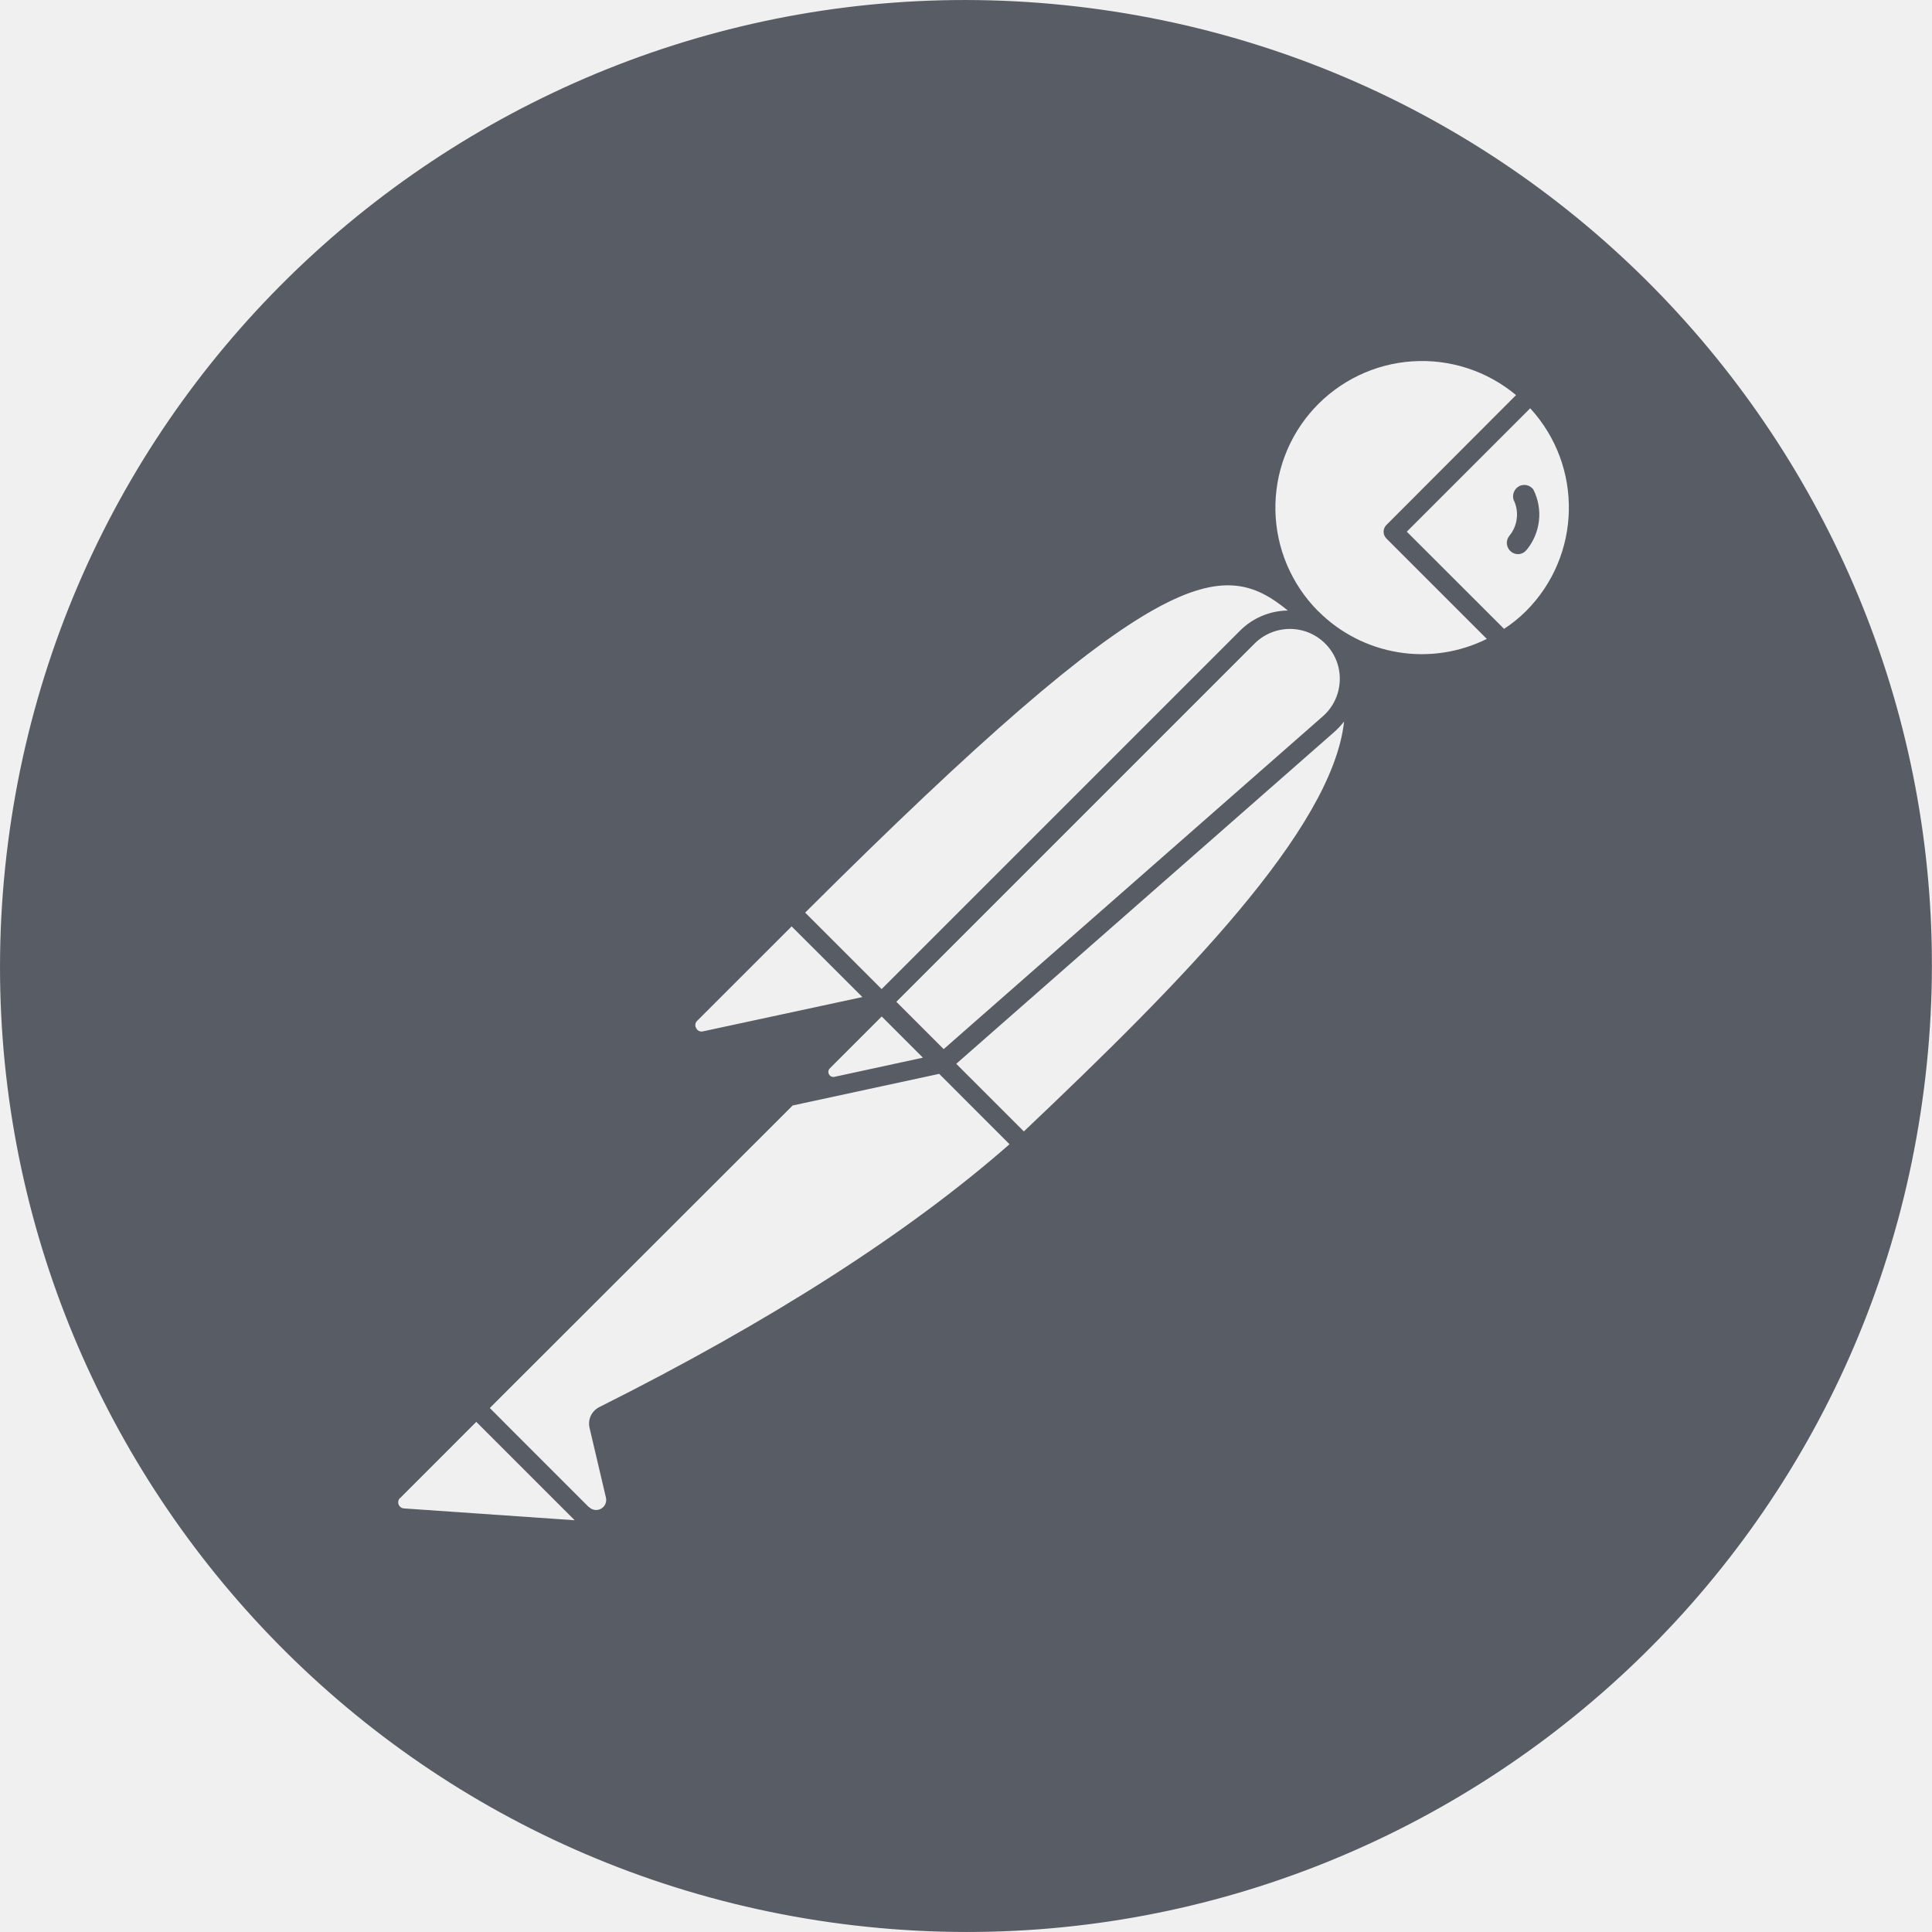
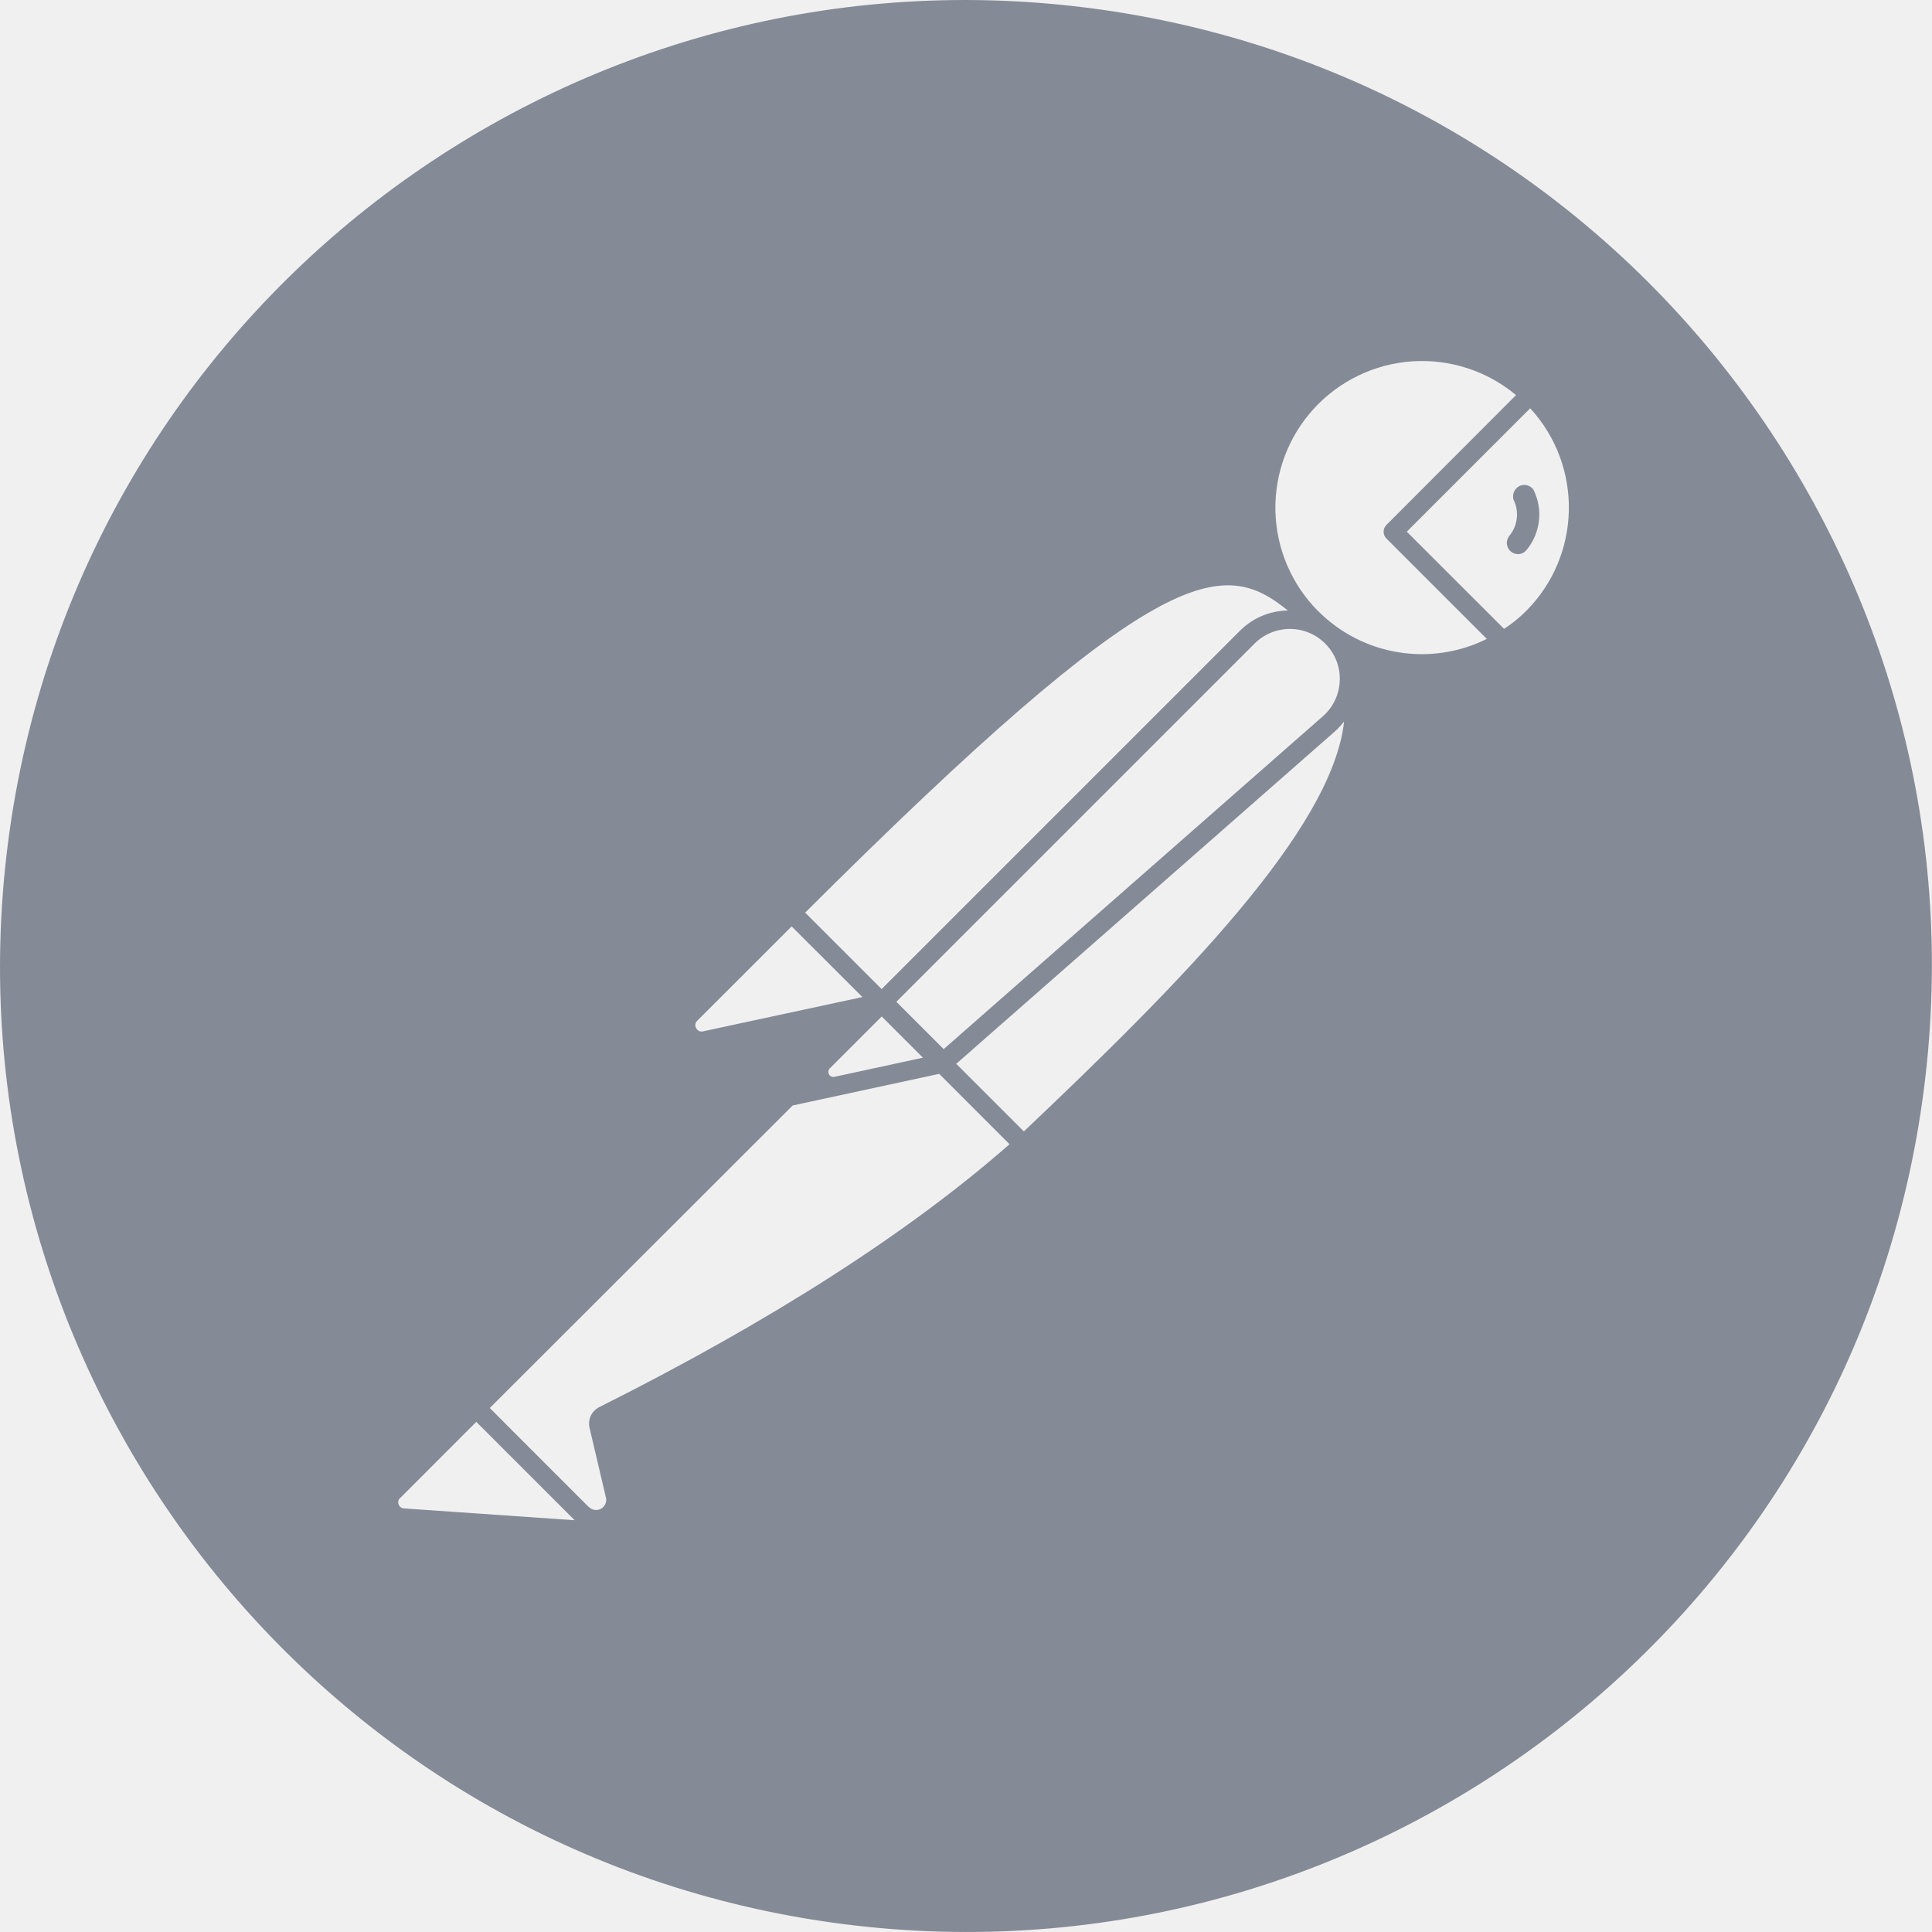
<svg xmlns="http://www.w3.org/2000/svg" width="40" height="40" viewBox="0 0 40 40" fill="#848a96">
  <g clip-path="url(#clip0_1727_61)">
-     <path d="M22.545 0.165C11.591 -1.24 1.57 6.5 0.165 17.455C-1.24 28.408 6.498 38.428 17.453 39.835C28.408 41.24 38.431 33.5 39.833 22.545C41.24 11.591 33.501 1.571 22.545 0.165ZM26.663 12.64C26.292 12.645 25.937 12.794 25.675 13.056L18.253 20.478L17.741 19.966L16.67 18.895C23.985 11.601 25.303 11.531 26.663 12.64ZM18.558 20.741L25.958 13.341C26.055 13.24 26.172 13.159 26.301 13.104C26.43 13.049 26.57 13.021 26.71 13.021C26.851 13.022 26.99 13.051 27.119 13.107C27.247 13.163 27.363 13.245 27.46 13.348C27.556 13.45 27.63 13.571 27.678 13.703C27.726 13.835 27.746 13.976 27.737 14.116C27.729 14.257 27.692 14.394 27.629 14.519C27.566 14.645 27.477 14.756 27.37 14.846L19.538 21.721L18.558 20.741ZM19.108 21.898L17.275 22.295C17.253 22.3 17.23 22.297 17.21 22.287C17.189 22.278 17.173 22.262 17.163 22.241C17.152 22.222 17.148 22.2 17.151 22.178C17.154 22.156 17.164 22.135 17.18 22.12L18.255 21.045L19.108 21.898ZM14.436 21.133L16.39 19.18L17.855 20.643L14.556 21.353C14.529 21.36 14.5 21.358 14.474 21.346C14.448 21.334 14.427 21.314 14.415 21.288C14.399 21.264 14.393 21.235 14.397 21.206C14.401 21.178 14.415 21.152 14.436 21.133ZM8.36 31.23C8.343 31.228 8.327 31.224 8.312 31.216C8.297 31.208 8.284 31.197 8.273 31.184C8.263 31.172 8.255 31.157 8.25 31.141C8.245 31.125 8.243 31.108 8.245 31.091C8.248 31.062 8.261 31.035 8.281 31.015H8.285L9.861 29.438L11.898 31.475L8.36 31.23ZM12.401 29.136C12.326 29.175 12.265 29.239 12.23 29.316C12.195 29.393 12.187 29.48 12.206 29.563L12.545 31.005C12.556 31.049 12.552 31.096 12.533 31.138C12.515 31.18 12.483 31.215 12.443 31.237C12.403 31.259 12.357 31.267 12.312 31.261C12.267 31.254 12.225 31.233 12.193 31.2H12.188L10.631 29.643L10.141 29.151L16.411 22.888L19.445 22.233L20.901 23.69C18.81 25.526 15.95 27.358 12.401 29.136ZM21.2 23.423H21.196L19.798 22.025L27.63 15.15C27.702 15.085 27.768 15.014 27.828 14.938C27.581 17.18 24.446 20.346 21.2 23.423ZM27.295 12.656L27.29 12.653C26.739 12.099 26.422 11.355 26.406 10.574C26.39 9.793 26.675 9.036 27.203 8.46C27.731 7.884 28.46 7.533 29.239 7.481C30.019 7.429 30.788 7.679 31.388 8.18L28.705 10.868C28.686 10.886 28.671 10.908 28.661 10.933C28.651 10.957 28.646 10.983 28.646 11.009C28.646 11.035 28.651 11.061 28.661 11.085C28.671 11.109 28.686 11.131 28.705 11.15L30.783 13.228C30.215 13.51 29.573 13.607 28.947 13.504C28.321 13.401 27.743 13.105 27.295 12.656ZM31.591 12.656C31.453 12.793 31.302 12.914 31.14 13.02L29.126 11.008L31.681 8.453C32.783 9.653 32.743 11.506 31.591 12.656ZM31.425 10.083C31.385 10.112 31.355 10.153 31.339 10.2C31.323 10.247 31.322 10.297 31.336 10.345C31.396 10.465 31.419 10.6 31.403 10.733C31.388 10.866 31.334 10.992 31.248 11.095C31.229 11.119 31.215 11.146 31.206 11.176C31.198 11.205 31.195 11.236 31.199 11.267C31.203 11.297 31.212 11.327 31.227 11.354C31.242 11.38 31.262 11.404 31.286 11.423C31.326 11.454 31.375 11.472 31.426 11.473C31.46 11.473 31.493 11.465 31.524 11.451C31.554 11.436 31.581 11.415 31.603 11.39C31.746 11.218 31.836 11.008 31.862 10.785C31.888 10.563 31.848 10.338 31.748 10.138C31.731 10.113 31.708 10.092 31.683 10.075C31.657 10.059 31.628 10.048 31.598 10.043C31.568 10.038 31.537 10.039 31.507 10.046C31.477 10.052 31.45 10.065 31.425 10.083Z" fill="#585C64" />
+     <path d="M22.545 0.165C11.591 -1.24 1.57 6.5 0.165 17.455C-1.24 28.408 6.498 38.428 17.453 39.835C28.408 41.24 38.431 33.5 39.833 22.545C41.24 11.591 33.501 1.571 22.545 0.165ZM26.663 12.64C26.292 12.645 25.937 12.794 25.675 13.056L18.253 20.478L17.741 19.966L16.67 18.895C23.985 11.601 25.303 11.531 26.663 12.64ZM18.558 20.741L25.958 13.341C26.055 13.24 26.172 13.159 26.301 13.104C26.43 13.049 26.57 13.021 26.71 13.021C26.851 13.022 26.99 13.051 27.119 13.107C27.247 13.163 27.363 13.245 27.46 13.348C27.556 13.45 27.63 13.571 27.678 13.703C27.726 13.835 27.746 13.976 27.737 14.116C27.729 14.257 27.692 14.394 27.629 14.519C27.566 14.645 27.477 14.756 27.37 14.846L19.538 21.721L18.558 20.741ZM19.108 21.898L17.275 22.295C17.253 22.3 17.23 22.297 17.21 22.287C17.189 22.278 17.173 22.262 17.163 22.241C17.152 22.222 17.148 22.2 17.151 22.178C17.154 22.156 17.164 22.135 17.18 22.12L18.255 21.045L19.108 21.898ZM14.436 21.133L16.39 19.18L17.855 20.643L14.556 21.353C14.529 21.36 14.5 21.358 14.474 21.346C14.448 21.334 14.427 21.314 14.415 21.288C14.399 21.264 14.393 21.235 14.397 21.206C14.401 21.178 14.415 21.152 14.436 21.133ZM8.36 31.23C8.343 31.228 8.327 31.224 8.312 31.216C8.297 31.208 8.284 31.197 8.273 31.184C8.263 31.172 8.255 31.157 8.25 31.141C8.245 31.125 8.243 31.108 8.245 31.091C8.248 31.062 8.261 31.035 8.281 31.015H8.285L9.861 29.438L11.898 31.475L8.36 31.23ZM12.401 29.136C12.326 29.175 12.265 29.239 12.23 29.316C12.195 29.393 12.187 29.48 12.206 29.563L12.545 31.005C12.556 31.049 12.552 31.096 12.533 31.138C12.515 31.18 12.483 31.215 12.443 31.237C12.403 31.259 12.357 31.267 12.312 31.261C12.267 31.254 12.225 31.233 12.193 31.2H12.188L10.631 29.643L10.141 29.151L16.411 22.888L19.445 22.233L20.901 23.69C18.81 25.526 15.95 27.358 12.401 29.136ZM21.2 23.423H21.196L19.798 22.025L27.63 15.15C27.702 15.085 27.768 15.014 27.828 14.938C27.581 17.18 24.446 20.346 21.2 23.423ZM27.295 12.656L27.29 12.653C26.739 12.099 26.422 11.355 26.406 10.574C26.39 9.793 26.675 9.036 27.203 8.46C27.731 7.884 28.46 7.533 29.239 7.481C30.019 7.429 30.788 7.679 31.388 8.18L28.705 10.868C28.686 10.886 28.671 10.908 28.661 10.933C28.651 10.957 28.646 10.983 28.646 11.009C28.646 11.035 28.651 11.061 28.661 11.085C28.671 11.109 28.686 11.131 28.705 11.15L30.783 13.228C30.215 13.51 29.573 13.607 28.947 13.504C28.321 13.401 27.743 13.105 27.295 12.656ZM31.591 12.656C31.453 12.793 31.302 12.914 31.14 13.02L29.126 11.008L31.681 8.453C32.783 9.653 32.743 11.506 31.591 12.656ZM31.425 10.083C31.385 10.112 31.355 10.153 31.339 10.2C31.323 10.247 31.322 10.297 31.336 10.345C31.396 10.465 31.419 10.6 31.403 10.733C31.388 10.866 31.334 10.992 31.248 11.095C31.229 11.119 31.215 11.146 31.206 11.176C31.198 11.205 31.195 11.236 31.199 11.267C31.203 11.297 31.212 11.327 31.227 11.354C31.242 11.38 31.262 11.404 31.286 11.423C31.326 11.454 31.375 11.472 31.426 11.473C31.46 11.473 31.493 11.465 31.524 11.451C31.554 11.436 31.581 11.415 31.603 11.39C31.746 11.218 31.836 11.008 31.862 10.785C31.888 10.563 31.848 10.338 31.748 10.138C31.731 10.113 31.708 10.092 31.683 10.075C31.657 10.059 31.628 10.048 31.598 10.043C31.568 10.038 31.537 10.039 31.507 10.046C31.477 10.052 31.45 10.065 31.425 10.083Z" fill="#848a96" />
  </g>
  <defs>
    <clipPath id="clip0_1727_61">
      <rect width="40" height="40" fill="white" />
    </clipPath>
  </defs>
</svg>
